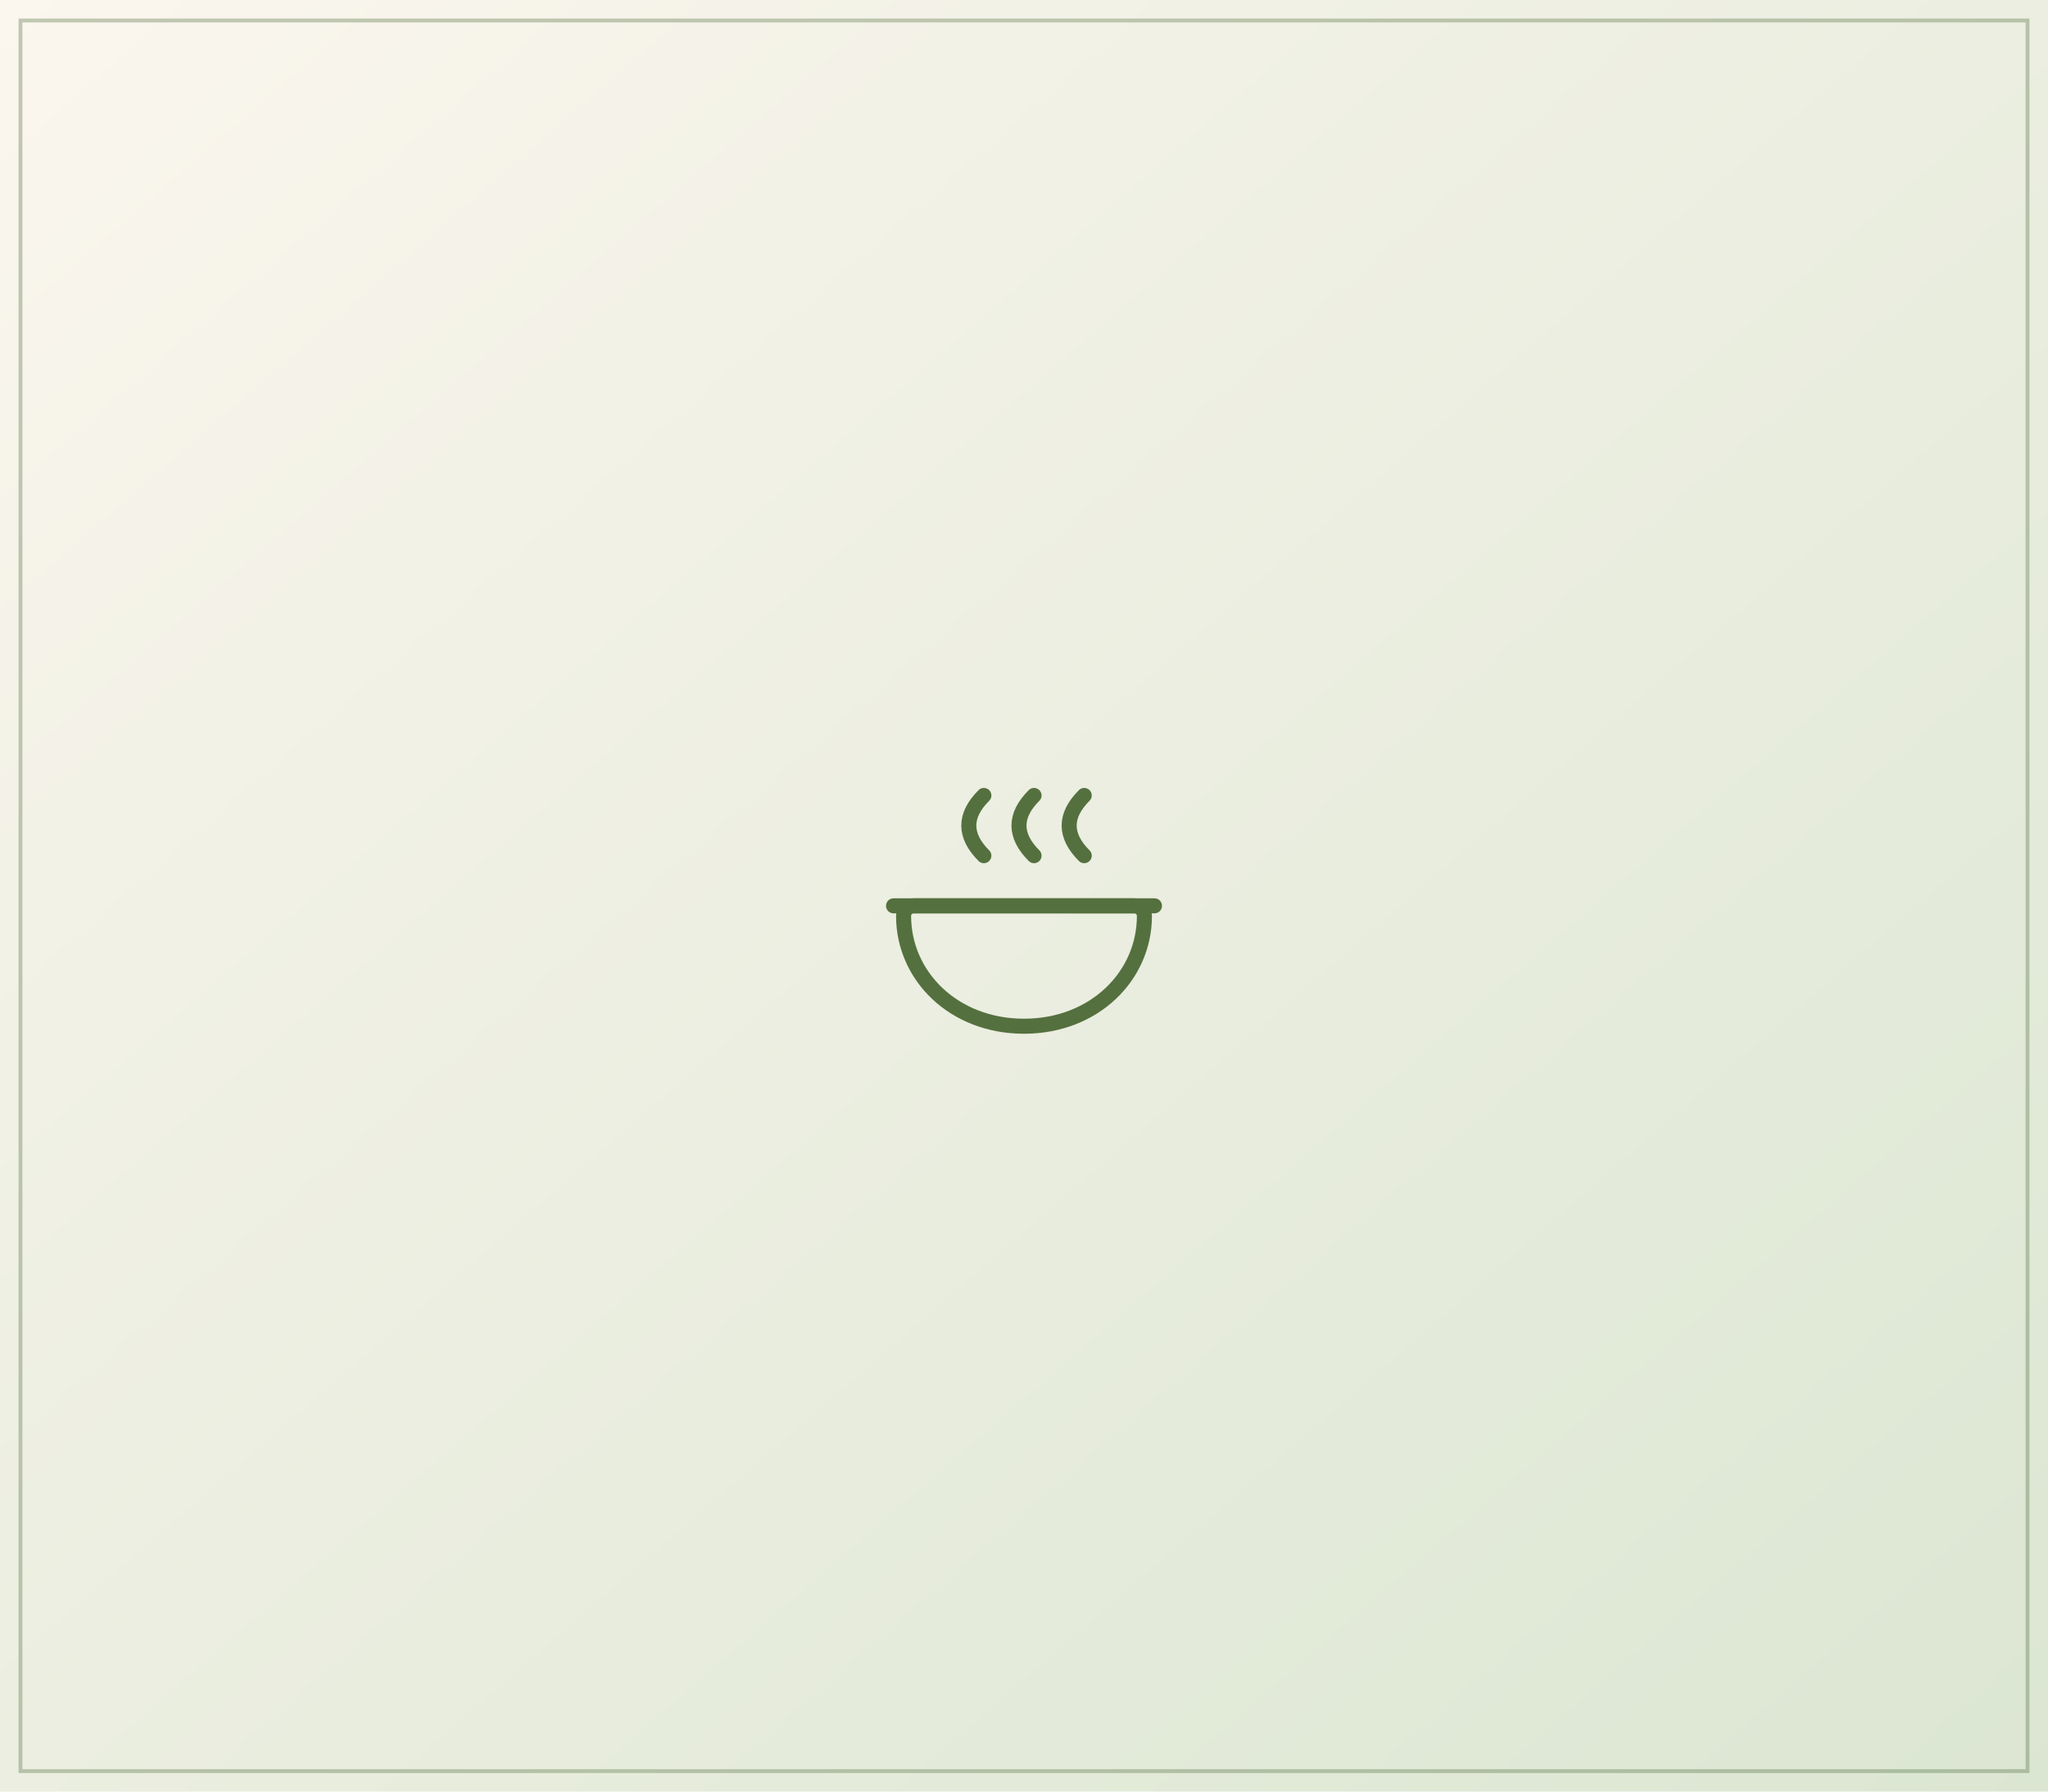
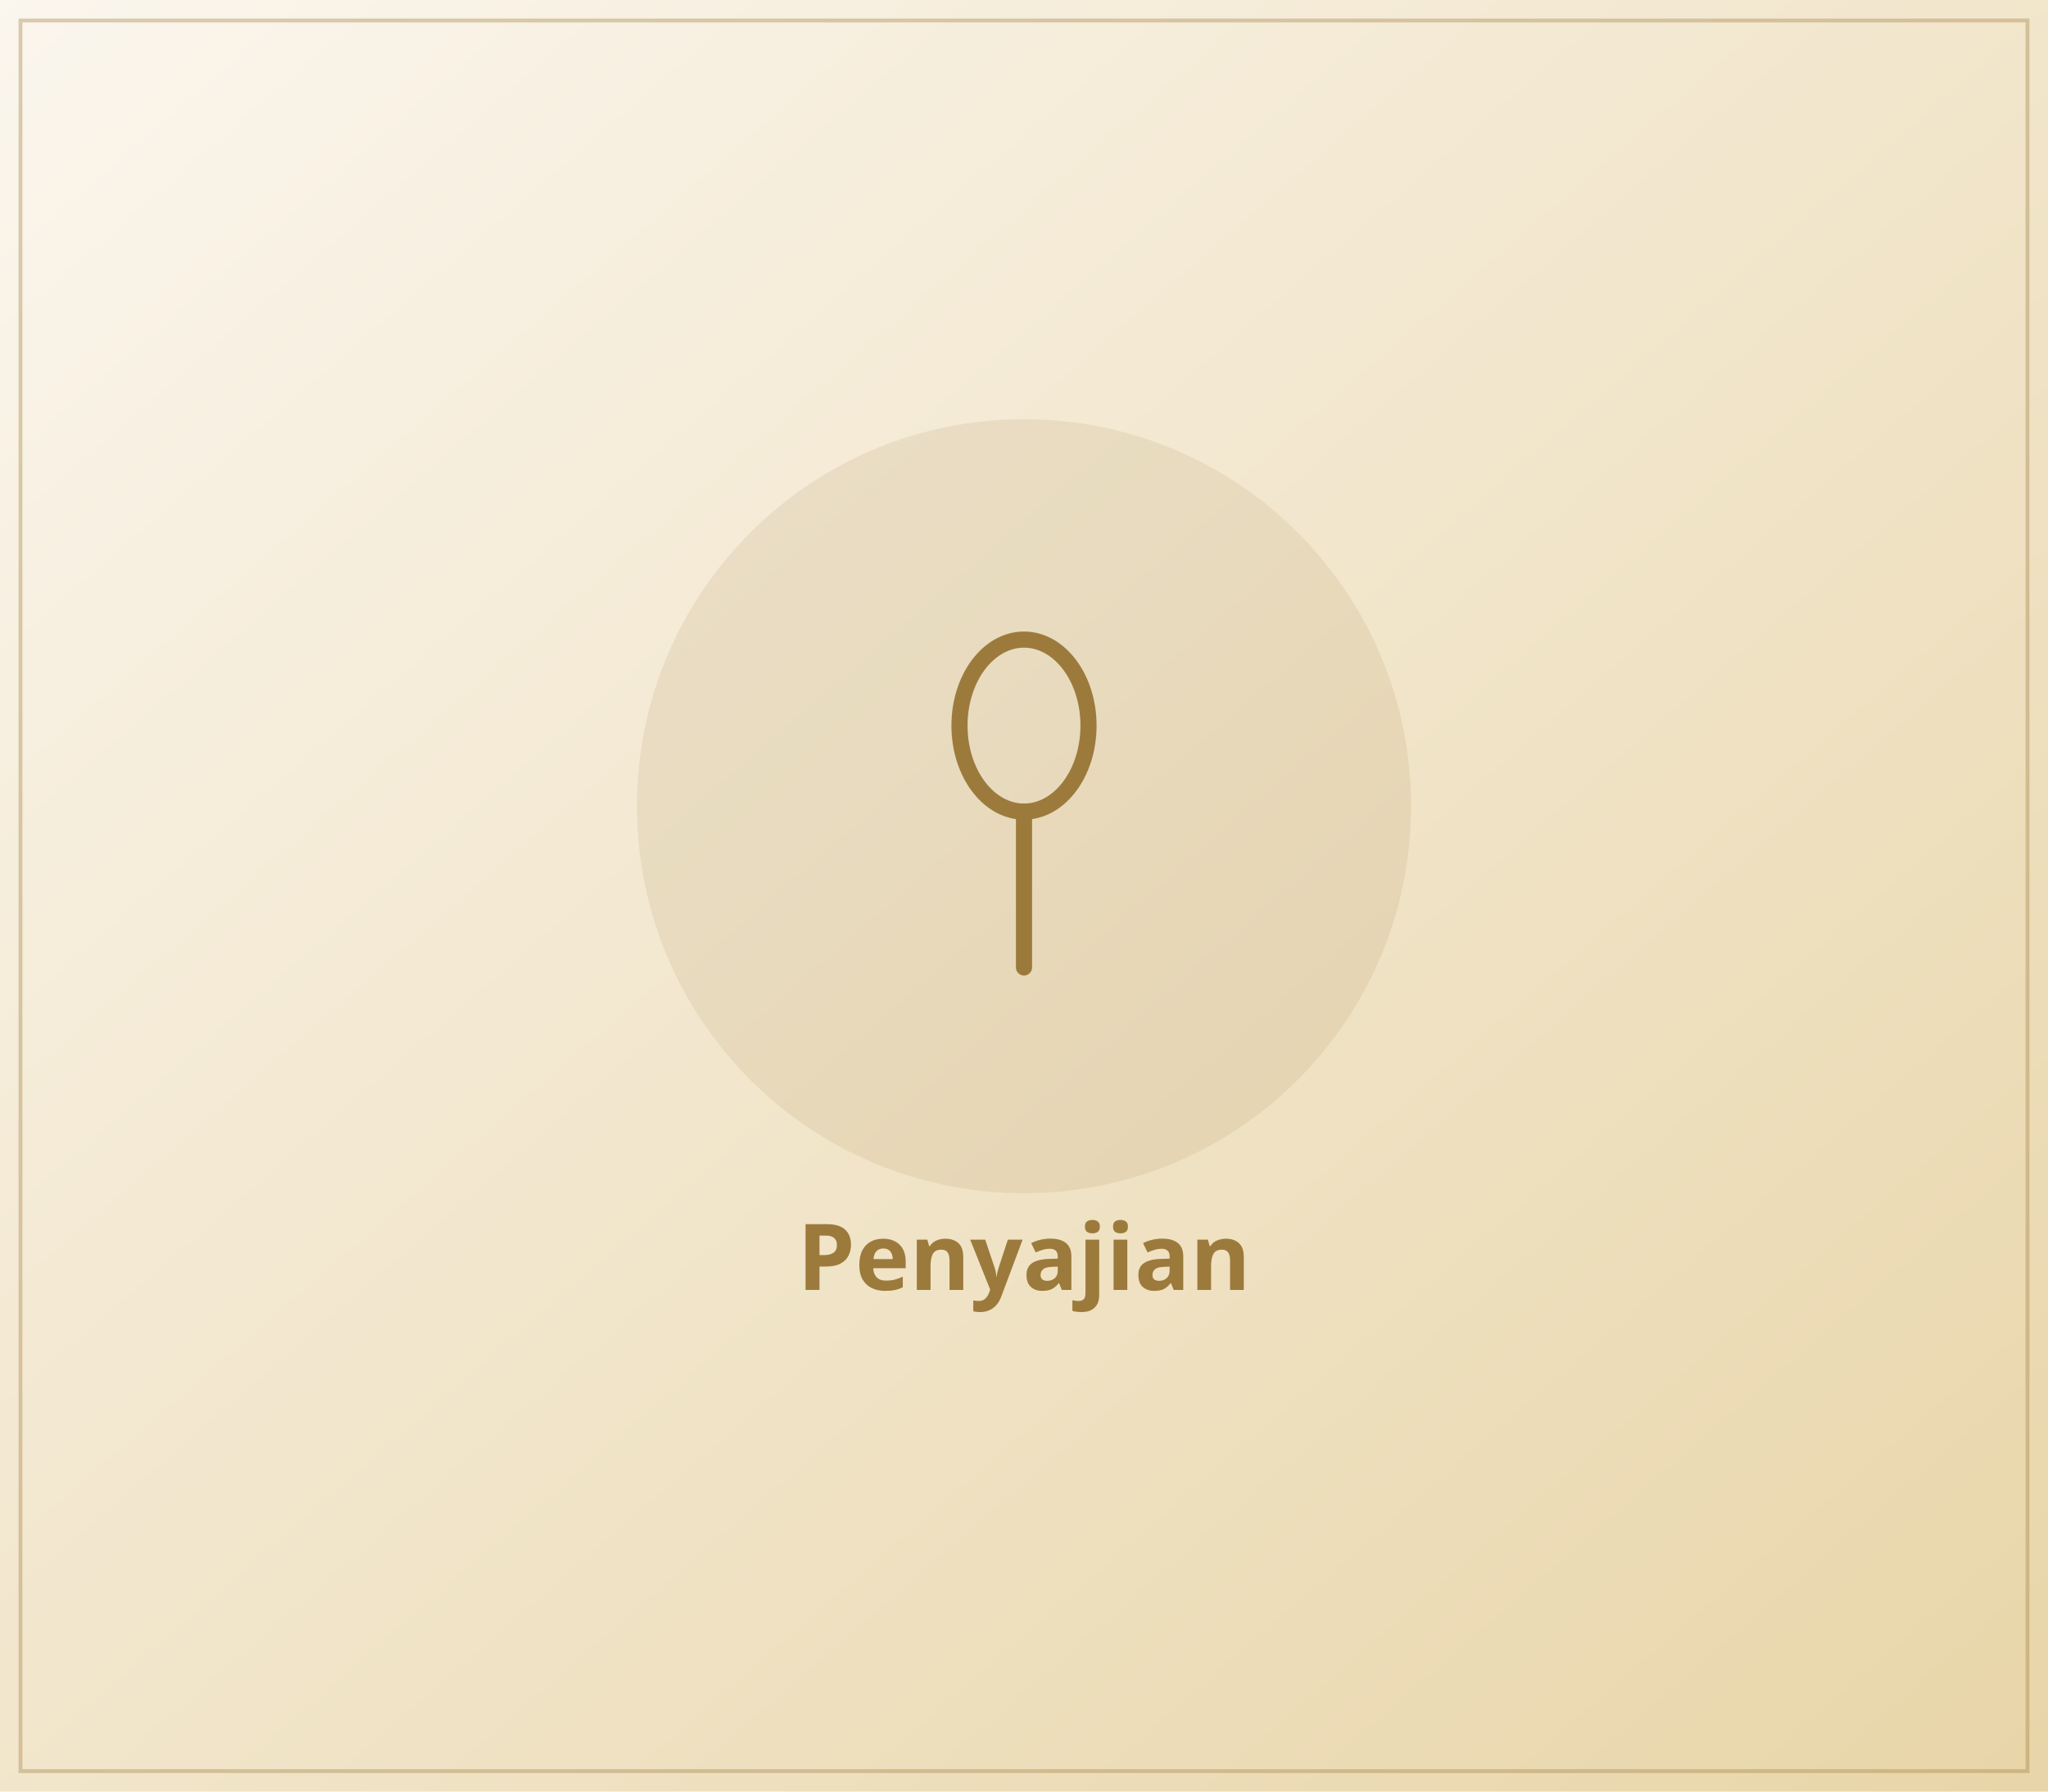
- <svg xmlns="http://www.w3.org/2000/svg" viewBox="0 0 800 700" width="800" height="700" role="img" aria-label="Placeholder foto Catering Mak Yo">
+ <svg xmlns="http://www.w3.org/2000/svg" viewBox="0 0 800 700" width="800" height="700" role="img" aria-label="Penyajian">
  <defs>
    <linearGradient id="grad-gallery-11" x1="0" y1="0" x2="1" y2="1">
      <stop offset="0%" stop-color="#FBF6EE" />
-       <stop offset="100%" stop-color="#DBE6D2" />
+       <stop offset="100%" stop-color="#E8D5A8" />
    </linearGradient>
  </defs>
  <rect width="800" height="700" fill="url(#grad-gallery-11)" />
-   <rect x="8" y="8" width="784" height="684" fill="none" stroke="#55703F" stroke-opacity="0.35" stroke-width="1.5" />
-   <g transform="translate(302, 252) scale(1.96)" color="#55703F">
-     <g fill="none" stroke="currentColor" stroke-width="3" stroke-linecap="round" stroke-linejoin="round">
-       <path d="M28 52 h44 a2 2 0 0 1 2 2 c0 12 -10 22 -24 22 s-24 -10 -24 -22 a2 2 0 0 1 2 -2 Z" />
-       <path d="M24 52 h52" />
-       <path d="M42 30 c-4 4 -4 8 0 12" />
-       <path d="M52 30 c-4 4 -4 8 0 12" />
-       <path d="M62 30 c-4 4 -4 8 0 12" />
-     </g>
+   <rect x="8" y="8" width="784" height="684" fill="none" stroke="#9C7A3C" stroke-opacity="0.35" stroke-width="1.5" />
+   <circle cx="400" cy="315" r="151.2" fill="#9C7A3C" fill-opacity="0.12" />
+   <g transform="translate(295, 210) scale(2.1)" fill="none" stroke="#9C7A3C" stroke-width="3" stroke-linecap="round" stroke-linejoin="round">
+     <ellipse cx="50" cy="35" rx="12" ry="16" />
+     <path d="M50 51 v29" />
  </g>
+   <text x="400" y="504" text-anchor="middle" font-family="'Plus Jakarta Sans', sans-serif" font-size="36" font-weight="600" fill="#9C7A3C">Penyajian</text>
</svg>
